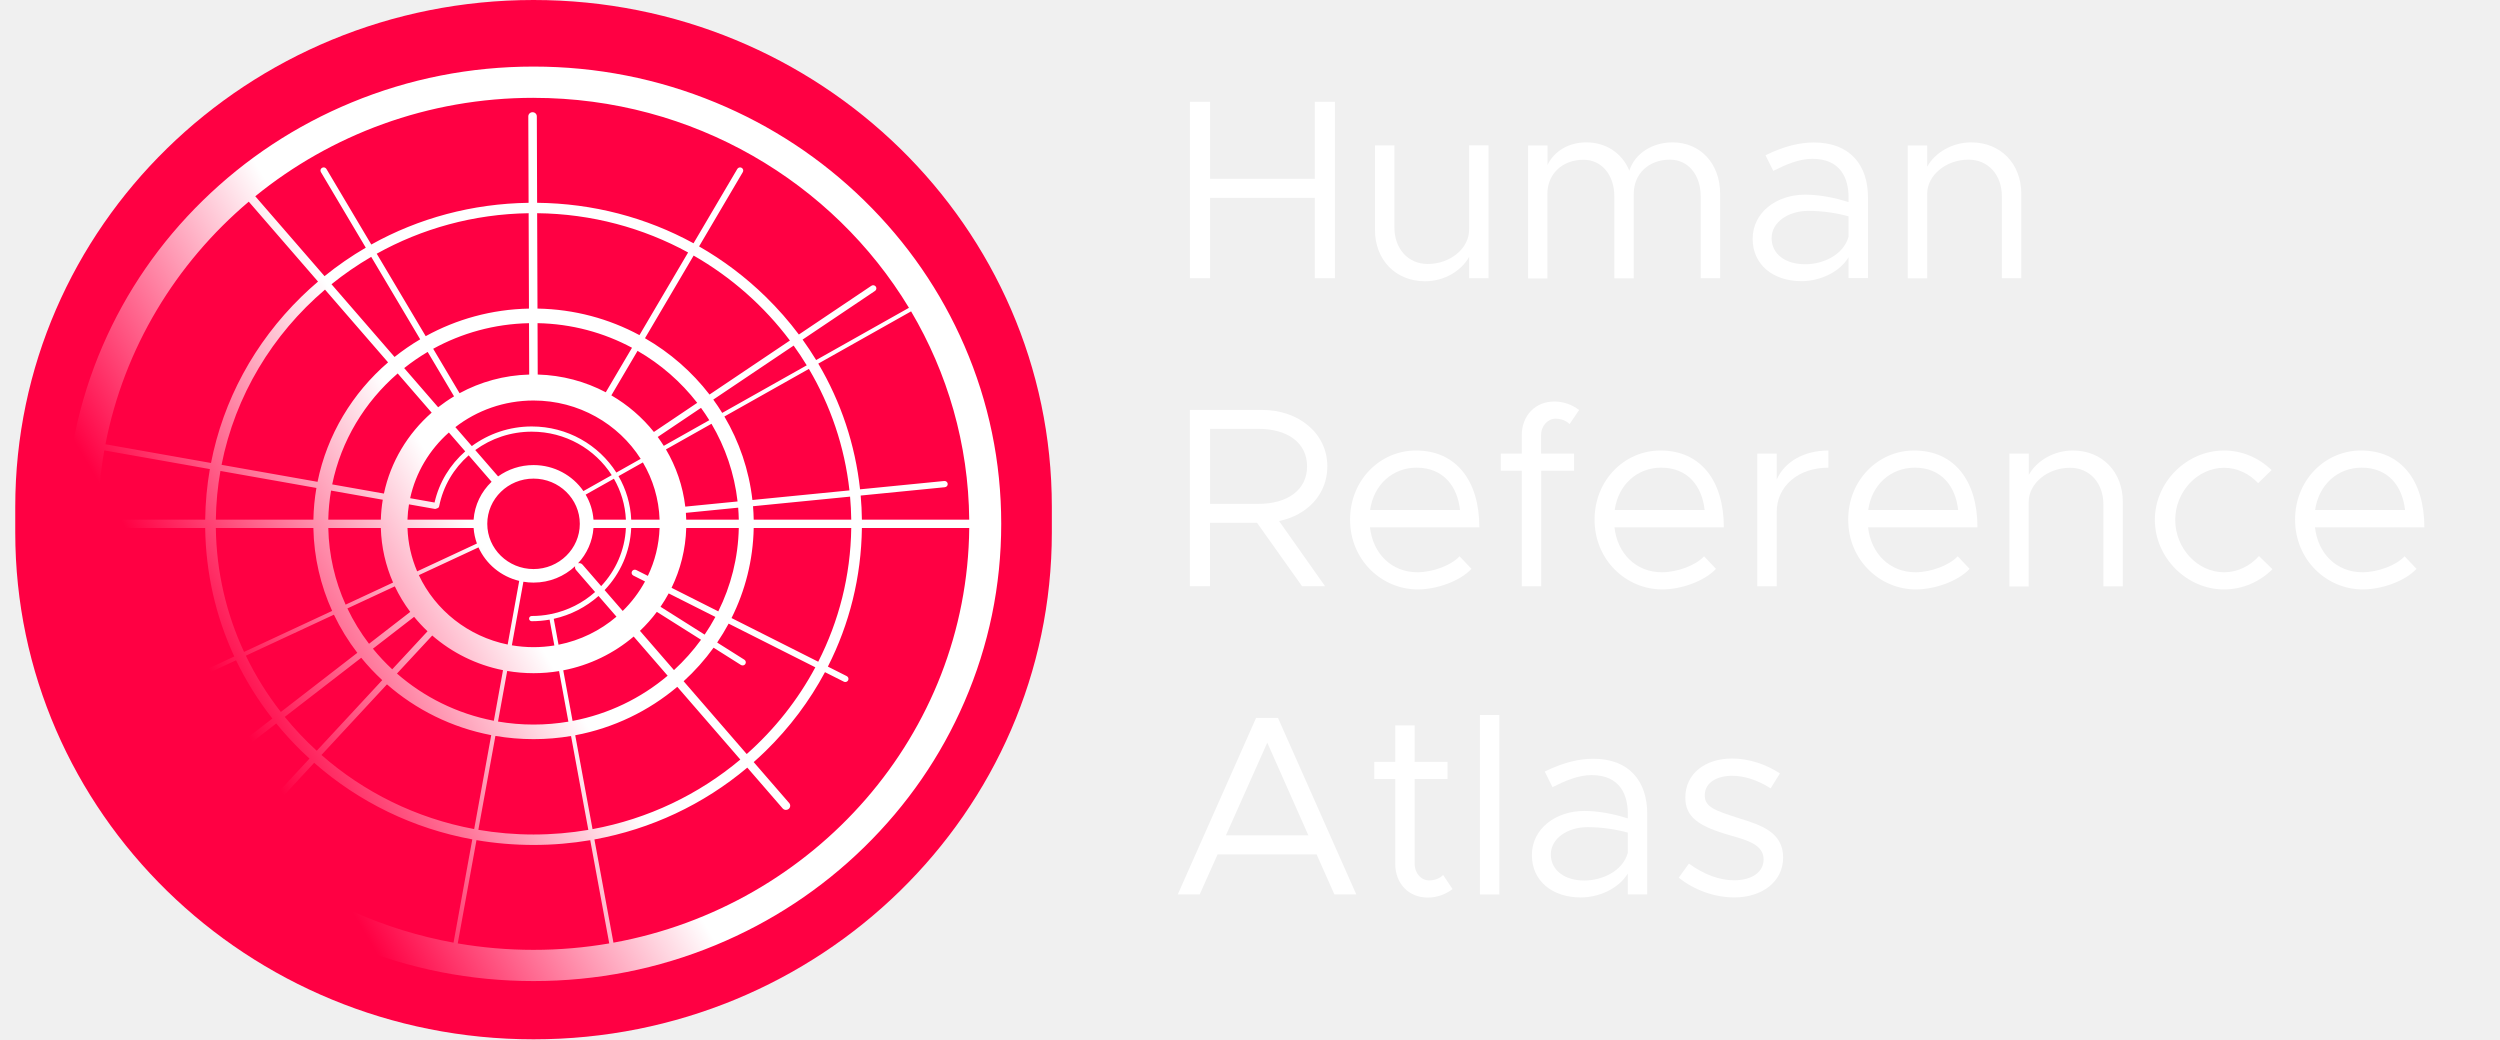
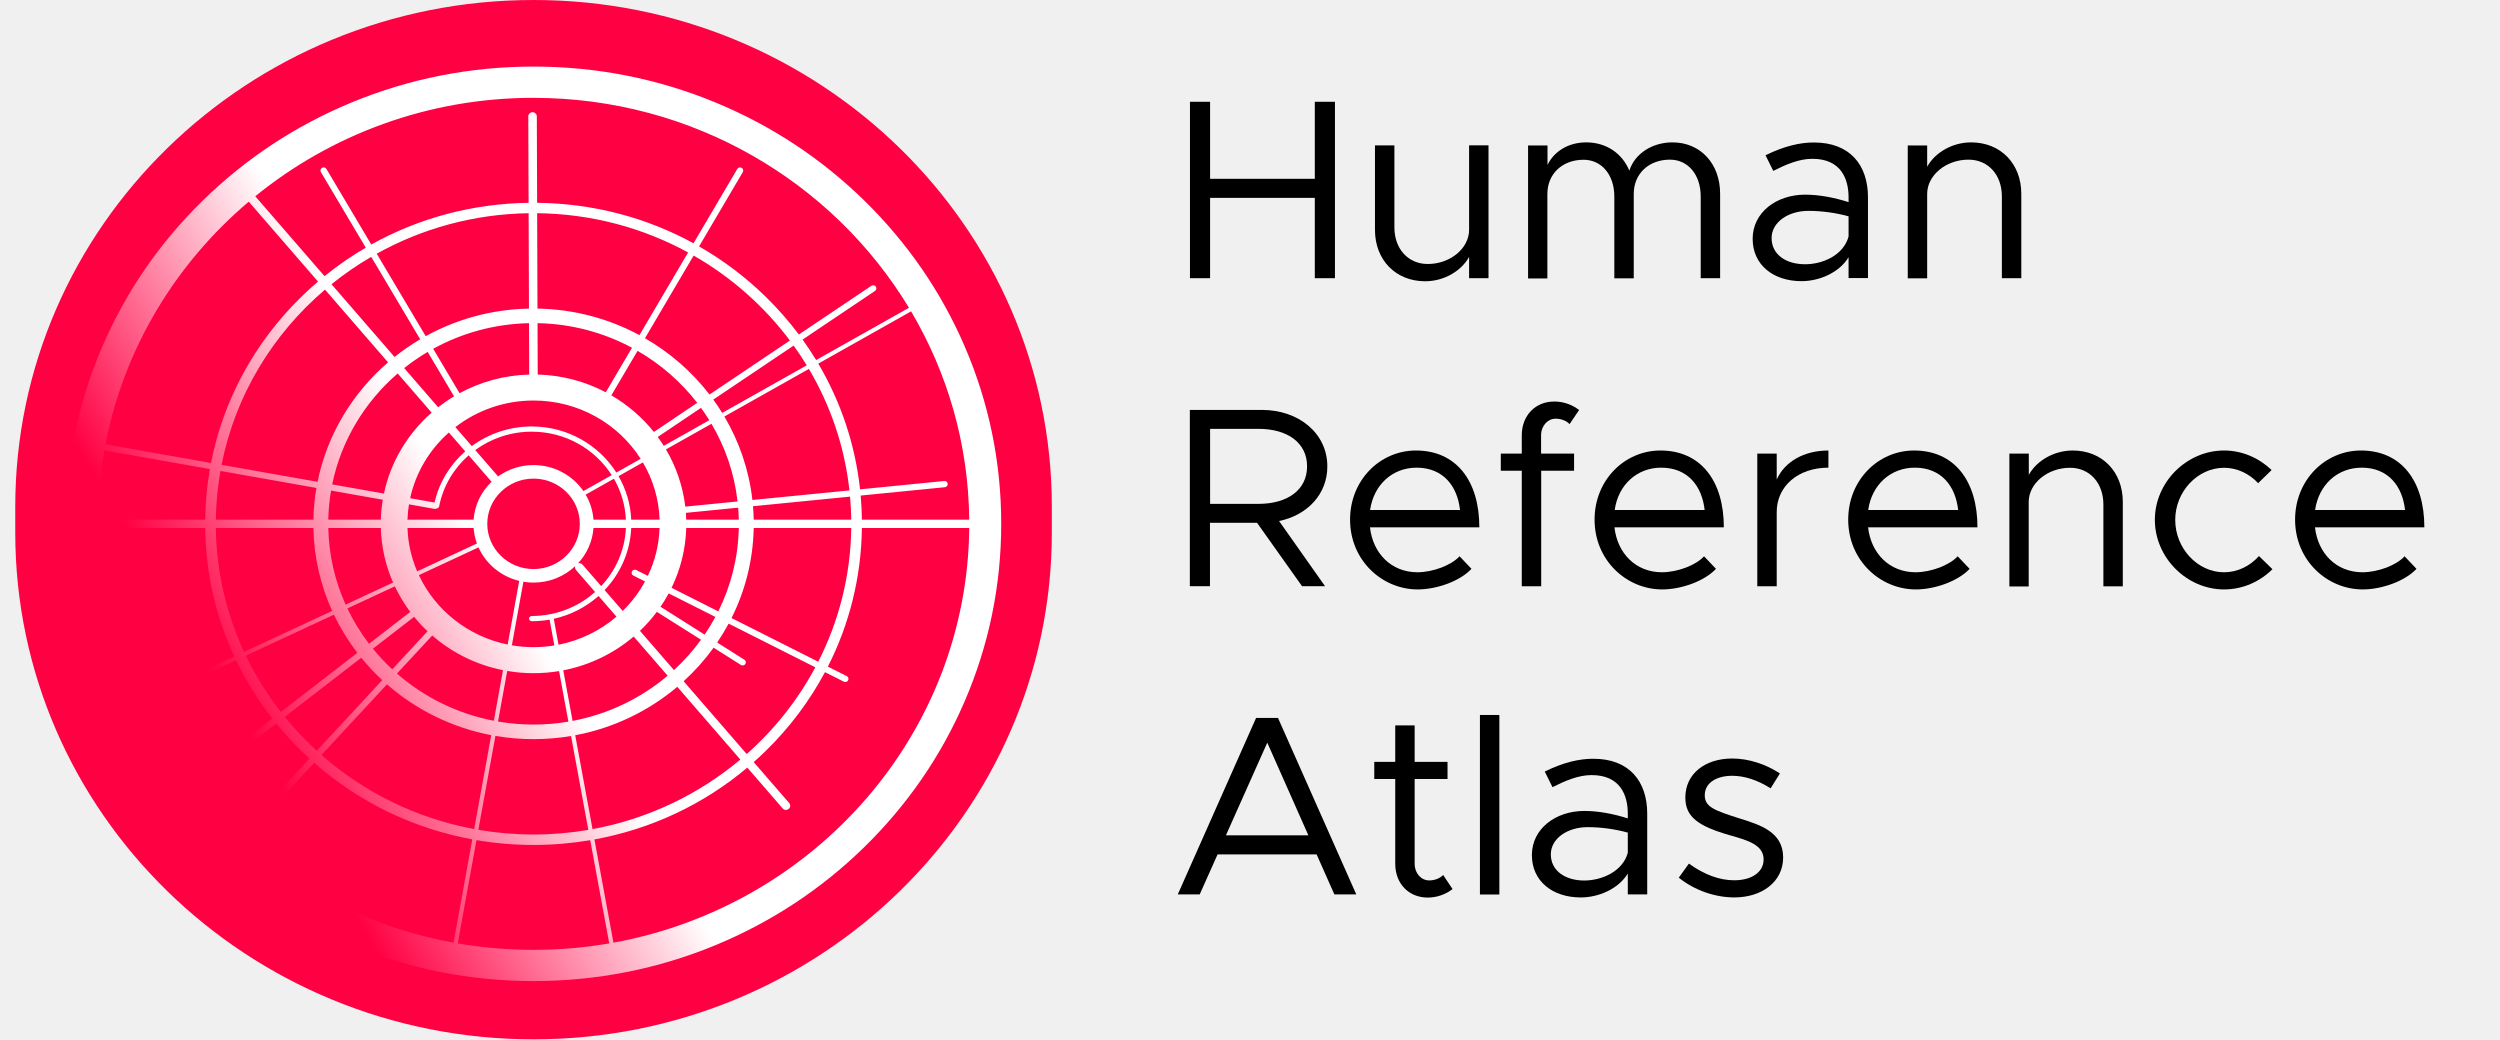
<svg xmlns="http://www.w3.org/2000/svg" width="178" height="74" viewBox="0 0 178 74" fill="none">
-   <path d="M95.048 7.246V19.808H93.614V14.088H86.158V19.808H84.725V7.246H86.158V12.731H93.614V7.246H95.048Z" fill="white" />
-   <path d="M105.982 10.354V19.807H104.6V18.291C104.048 19.293 102.818 20.026 101.47 20.026C99.374 20.026 97.898 18.51 97.898 16.37V10.354H99.281V16.184C99.281 17.718 100.257 18.796 101.656 18.796C103.259 18.796 104.6 17.684 104.6 16.361V10.346H105.982V10.354Z" fill="white" />
-   <path d="M122.473 13.793V19.809H121.09V13.979C121.09 12.445 120.191 11.367 118.902 11.367C117.392 11.367 116.323 12.369 116.323 13.802V19.817H114.94V13.987C114.94 12.454 114.041 11.375 112.752 11.375C111.242 11.375 110.173 12.378 110.173 13.81V19.826H108.799V10.356H110.182V11.746C110.657 10.76 111.691 10.137 112.938 10.137C114.372 10.137 115.5 10.92 116.009 12.15C116.399 10.929 117.646 10.137 119.08 10.137C121.073 10.137 122.473 11.653 122.473 13.793Z" fill="white" />
-   <path d="M133 14.046V19.8H131.618V18.317C130.939 19.429 129.522 20.019 128.267 20.019C126.265 20.019 124.789 18.865 124.789 17.003C124.789 15.124 126.486 13.86 128.521 13.86C129.556 13.86 130.642 14.079 131.618 14.391V14.046C131.618 12.765 131.1 11.307 129.039 11.307C128.08 11.307 127.122 11.729 126.257 12.167L125.705 11.055C127.071 10.38 128.208 10.145 129.132 10.145C131.728 10.136 133 11.762 133 14.046ZM131.618 16.843V15.402C130.752 15.166 129.777 15.014 128.75 15.014C127.334 15.014 126.138 15.815 126.138 16.952C126.138 18.123 127.164 18.814 128.513 18.814C129.76 18.823 131.253 18.182 131.618 16.843Z" fill="white" />
-   <path d="M143.916 13.793V19.809H142.533V13.979C142.533 12.445 141.558 11.367 140.158 11.367C138.555 11.367 137.215 12.479 137.215 13.802V19.817H135.832V10.356H137.215V11.872C137.766 10.87 138.996 10.137 140.345 10.137C142.44 10.137 143.916 11.653 143.916 13.793Z" fill="white" />
-   <path d="M91.07 37.097L94.345 41.739H92.707L89.501 37.223H86.15V41.739H84.717V29.186H89.849C92.462 29.186 94.506 30.845 94.506 33.204C94.514 35.184 93.081 36.684 91.07 37.097ZM86.159 35.875H89.603C91.664 35.875 93.064 34.889 93.064 33.204C93.064 31.519 91.664 30.534 89.603 30.534H86.159V35.875Z" fill="white" />
-   <path d="M103.921 39.608L104.769 40.502C103.938 41.395 102.266 41.968 100.943 41.968C98.407 41.968 96.125 39.903 96.125 36.997C96.125 34.182 98.263 32.076 100.816 32.076C103.683 32.076 105.329 34.233 105.329 37.544H97.542C97.745 39.389 99.052 40.746 100.926 40.746C102.046 40.737 103.327 40.249 103.921 39.608ZM97.55 36.314H103.954C103.768 34.612 102.758 33.298 100.858 33.298C99.17 33.298 97.813 34.486 97.55 36.314Z" fill="white" />
-   <path d="M109.733 32.295H112.074V33.517H109.733V41.74H108.35V33.517H106.857V32.295H108.35V30.997C108.35 29.59 109.309 28.588 110.666 28.588C111.311 28.588 111.939 28.807 112.431 29.195L111.752 30.197C111.548 29.978 111.184 29.81 110.759 29.81C110.208 29.81 109.725 30.307 109.725 30.997V32.295H109.733Z" fill="white" />
-   <path d="M121.329 39.608L122.177 40.502C121.346 41.395 119.675 41.968 118.351 41.968C115.815 41.968 113.533 39.903 113.533 36.997C113.533 34.182 115.671 32.076 118.224 32.076C121.091 32.076 122.737 34.233 122.737 37.544H114.95C115.153 39.389 116.46 40.746 118.334 40.746C119.454 40.737 120.743 40.249 121.329 39.608ZM114.967 36.314H121.371C121.185 34.612 120.175 33.298 118.275 33.298C116.587 33.298 115.221 34.486 114.967 36.314Z" fill="white" />
-   <path d="M130.183 32.076V33.298C128.029 33.298 126.502 34.612 126.502 36.457V41.74H125.119V32.295H126.502V34.14C127.07 32.877 128.436 32.076 130.183 32.076Z" fill="white" />
-   <path d="M139.387 39.608L140.236 40.502C139.404 41.395 137.733 41.968 136.41 41.968C133.874 41.968 131.592 39.903 131.592 36.997C131.592 34.182 133.729 32.076 136.283 32.076C139.15 32.076 140.795 34.233 140.795 37.544H133.008C133.212 39.389 134.518 40.746 136.393 40.746C137.504 40.737 138.794 40.249 139.387 39.608ZM133.017 36.314H139.421C139.235 34.612 138.225 33.298 136.334 33.298C134.637 33.298 133.271 34.486 133.017 36.314Z" fill="white" />
-   <path d="M151.144 35.733V41.748H149.761V35.918C149.761 34.385 148.786 33.306 147.386 33.306C145.783 33.306 144.443 34.418 144.443 35.741V41.757H143.068V32.295H144.451V33.812C145.002 32.809 146.232 32.076 147.581 32.076C149.676 32.076 151.144 33.593 151.144 35.733Z" fill="white" />
-   <path d="M153.426 37.013C153.426 34.326 155.691 32.076 158.354 32.076C159.644 32.076 160.84 32.607 161.739 33.466L160.78 34.402C160.153 33.727 159.287 33.306 158.354 33.306C156.463 33.306 154.876 35.008 154.876 37.013C154.876 39.044 156.463 40.746 158.354 40.746C159.313 40.746 160.195 40.308 160.84 39.592L161.798 40.527C160.899 41.42 159.677 41.968 158.354 41.968C155.691 41.968 153.426 39.701 153.426 37.013Z" fill="white" />
-   <path d="M171.206 39.608L172.054 40.502C171.223 41.395 169.552 41.968 168.228 41.968C165.692 41.968 163.41 39.903 163.41 36.997C163.41 34.182 165.548 32.076 168.101 32.076C170.968 32.076 172.614 34.233 172.614 37.544H164.827C165.03 39.389 166.337 40.746 168.211 40.746C169.331 40.737 170.62 40.249 171.206 39.608ZM164.835 36.314H171.24C171.053 34.612 170.044 33.298 168.152 33.298C166.455 33.298 165.098 34.486 164.835 36.314Z" fill="white" />
-   <path d="M93.742 60.832H86.693L85.42 63.679H83.859L89.433 51.117H90.993L96.566 63.679H95.006L93.742 60.832ZM93.156 59.475L90.23 52.878L87.286 59.475H93.156Z" fill="white" />
-   <path d="M103.421 63.301C102.92 63.688 102.301 63.907 101.656 63.907C100.291 63.907 99.341 62.905 99.341 61.498V55.465H97.848V54.243H99.341V51.648H100.723V54.243H103.064V55.465H100.723V61.498C100.723 62.189 101.198 62.686 101.758 62.686C102.182 62.686 102.547 62.517 102.751 62.298L103.421 63.301Z" fill="white" />
-   <path d="M105.371 50.906H106.754V63.688H105.371V50.906Z" fill="white" />
-   <path d="M117.282 57.925V63.679H115.899V62.196C115.22 63.308 113.804 63.898 112.548 63.898C110.546 63.898 109.07 62.744 109.07 60.882C109.07 59.003 110.767 57.739 112.803 57.739C113.829 57.739 114.923 57.958 115.899 58.27V57.925C115.899 56.644 115.381 55.186 113.32 55.186C112.362 55.186 111.403 55.608 110.538 56.046L109.986 54.934C111.352 54.26 112.489 54.024 113.413 54.024C116.009 54.007 117.282 55.641 117.282 57.925ZM115.899 60.722V59.281C115.034 59.045 114.058 58.893 113.032 58.893C111.615 58.893 110.419 59.694 110.419 60.831C110.419 62.002 111.454 62.693 112.794 62.693C114.041 62.693 115.534 62.053 115.899 60.722Z" fill="white" />
-   <path d="M119.529 62.49L120.25 61.488C121.336 62.271 122.422 62.676 123.474 62.676C124.729 62.676 125.569 62.094 125.569 61.193C125.569 60.165 124.466 59.836 123.177 59.474C120.878 58.817 119.996 58.143 119.996 56.786C119.996 55.068 121.429 54.006 123.33 54.006C124.509 54.006 125.722 54.41 126.731 55.068L126.069 56.129C125.111 55.522 124.178 55.236 123.33 55.236C122.261 55.236 121.379 55.708 121.379 56.626C121.379 57.452 122.074 57.705 123.847 58.269C125.374 58.741 126.96 59.255 126.96 61.05C126.96 62.785 125.45 63.897 123.482 63.897C122.142 63.897 120.666 63.409 119.529 62.49Z" fill="white" />
+   <path d="M95.048 7.246V19.808H93.614V14.088H86.158V19.808H84.725V7.246H86.158V12.731H93.614V7.246H95.048Z" fill="currentColor" />
+   <path d="M105.982 10.354V19.807H104.6V18.291C104.048 19.293 102.818 20.026 101.47 20.026C99.374 20.026 97.898 18.51 97.898 16.37V10.354H99.281V16.184C99.281 17.718 100.257 18.796 101.656 18.796C103.259 18.796 104.6 17.684 104.6 16.361V10.346H105.982V10.354Z" fill="currentColor" />
+   <path d="M122.473 13.793V19.809H121.09V13.979C121.09 12.445 120.191 11.367 118.902 11.367C117.392 11.367 116.323 12.369 116.323 13.802V19.817H114.94V13.987C114.94 12.454 114.041 11.375 112.752 11.375C111.242 11.375 110.173 12.378 110.173 13.81V19.826H108.799V10.356H110.182V11.746C110.657 10.76 111.691 10.137 112.938 10.137C114.372 10.137 115.5 10.92 116.009 12.15C116.399 10.929 117.646 10.137 119.08 10.137C121.073 10.137 122.473 11.653 122.473 13.793Z" fill="currentColor" />
+   <path d="M133 14.046V19.8H131.618V18.317C130.939 19.429 129.522 20.019 128.267 20.019C126.265 20.019 124.789 18.865 124.789 17.003C124.789 15.124 126.486 13.86 128.521 13.86C129.556 13.86 130.642 14.079 131.618 14.391V14.046C131.618 12.765 131.1 11.307 129.039 11.307C128.08 11.307 127.122 11.729 126.257 12.167L125.705 11.055C127.071 10.38 128.208 10.145 129.132 10.145C131.728 10.136 133 11.762 133 14.046ZM131.618 16.843V15.402C130.752 15.166 129.777 15.014 128.75 15.014C127.334 15.014 126.138 15.815 126.138 16.952C126.138 18.123 127.164 18.814 128.513 18.814C129.76 18.823 131.253 18.182 131.618 16.843Z" fill="currentColor" />
+   <path d="M143.916 13.793V19.809H142.533V13.979C142.533 12.445 141.558 11.367 140.158 11.367C138.555 11.367 137.215 12.479 137.215 13.802V19.817H135.832V10.356H137.215V11.872C137.766 10.87 138.996 10.137 140.345 10.137C142.44 10.137 143.916 11.653 143.916 13.793Z" fill="currentColor" />
+   <path d="M91.07 37.097L94.345 41.739H92.707L89.501 37.223H86.15V41.739H84.717V29.186H89.849C92.462 29.186 94.506 30.845 94.506 33.204C94.514 35.184 93.081 36.684 91.07 37.097ZM86.159 35.875H89.603C91.664 35.875 93.064 34.889 93.064 33.204C93.064 31.519 91.664 30.534 89.603 30.534H86.159V35.875Z" fill="currentColor" />
+   <path d="M103.921 39.608L104.769 40.502C103.938 41.395 102.266 41.968 100.943 41.968C98.407 41.968 96.125 39.903 96.125 36.997C96.125 34.182 98.263 32.076 100.816 32.076C103.683 32.076 105.329 34.233 105.329 37.544H97.542C97.745 39.389 99.052 40.746 100.926 40.746C102.046 40.737 103.327 40.249 103.921 39.608ZM97.55 36.314H103.954C103.768 34.612 102.758 33.298 100.858 33.298C99.17 33.298 97.813 34.486 97.55 36.314Z" fill="currentColor" />
+   <path d="M109.733 32.295H112.074V33.517H109.733V41.74H108.35V33.517H106.857V32.295H108.35V30.997C108.35 29.59 109.309 28.588 110.666 28.588C111.311 28.588 111.939 28.807 112.431 29.195L111.752 30.197C111.548 29.978 111.184 29.81 110.759 29.81C110.208 29.81 109.725 30.307 109.725 30.997V32.295H109.733Z" fill="currentColor" />
+   <path d="M121.329 39.608L122.177 40.502C121.346 41.395 119.675 41.968 118.351 41.968C115.815 41.968 113.533 39.903 113.533 36.997C113.533 34.182 115.671 32.076 118.224 32.076C121.091 32.076 122.737 34.233 122.737 37.544H114.95C115.153 39.389 116.46 40.746 118.334 40.746C119.454 40.737 120.743 40.249 121.329 39.608ZM114.967 36.314H121.371C121.185 34.612 120.175 33.298 118.275 33.298C116.587 33.298 115.221 34.486 114.967 36.314Z" fill="currentColor" />
+   <path d="M130.183 32.076V33.298C128.029 33.298 126.502 34.612 126.502 36.457V41.74H125.119V32.295H126.502V34.14C127.07 32.877 128.436 32.076 130.183 32.076Z" fill="currentColor" />
+   <path d="M139.387 39.608L140.236 40.502C139.404 41.395 137.733 41.968 136.41 41.968C133.874 41.968 131.592 39.903 131.592 36.997C131.592 34.182 133.729 32.076 136.283 32.076C139.15 32.076 140.795 34.233 140.795 37.544H133.008C133.212 39.389 134.518 40.746 136.393 40.746C137.504 40.737 138.794 40.249 139.387 39.608ZM133.017 36.314H139.421C139.235 34.612 138.225 33.298 136.334 33.298C134.637 33.298 133.271 34.486 133.017 36.314Z" fill="currentColor" />
+   <path d="M151.144 35.733V41.748H149.761V35.918C149.761 34.385 148.786 33.306 147.386 33.306C145.783 33.306 144.443 34.418 144.443 35.741V41.757H143.068V32.295H144.451V33.812C145.002 32.809 146.232 32.076 147.581 32.076C149.676 32.076 151.144 33.593 151.144 35.733Z" fill="currentColor" />
+   <path d="M153.426 37.013C153.426 34.326 155.691 32.076 158.354 32.076C159.644 32.076 160.84 32.607 161.739 33.466L160.78 34.402C160.153 33.727 159.287 33.306 158.354 33.306C156.463 33.306 154.876 35.008 154.876 37.013C154.876 39.044 156.463 40.746 158.354 40.746C159.313 40.746 160.195 40.308 160.84 39.592L161.798 40.527C160.899 41.42 159.677 41.968 158.354 41.968C155.691 41.968 153.426 39.701 153.426 37.013Z" fill="currentColor" />
+   <path d="M171.206 39.608L172.054 40.502C171.223 41.395 169.552 41.968 168.228 41.968C165.692 41.968 163.41 39.903 163.41 36.997C163.41 34.182 165.548 32.076 168.101 32.076C170.968 32.076 172.614 34.233 172.614 37.544H164.827C165.03 39.389 166.337 40.746 168.211 40.746C169.331 40.737 170.62 40.249 171.206 39.608ZM164.835 36.314H171.24C171.053 34.612 170.044 33.298 168.152 33.298C166.455 33.298 165.098 34.486 164.835 36.314Z" fill="currentColor" />
+   <path d="M93.742 60.832H86.693L85.42 63.679H83.859L89.433 51.117H90.993L96.566 63.679H95.006L93.742 60.832ZM93.156 59.475L90.23 52.878L87.286 59.475H93.156Z" fill="currentColor" />
+   <path d="M103.421 63.301C102.92 63.688 102.301 63.907 101.656 63.907C100.291 63.907 99.341 62.905 99.341 61.498V55.465H97.848V54.243H99.341V51.648H100.723V54.243H103.064V55.465H100.723V61.498C100.723 62.189 101.198 62.686 101.758 62.686C102.182 62.686 102.547 62.517 102.751 62.298L103.421 63.301Z" fill="currentColor" />
+   <path d="M105.371 50.906H106.754V63.688H105.371V50.906Z" fill="currentColor" />
+   <path d="M117.282 57.925V63.679H115.899V62.196C115.22 63.308 113.804 63.898 112.548 63.898C110.546 63.898 109.07 62.744 109.07 60.882C109.07 59.003 110.767 57.739 112.803 57.739C113.829 57.739 114.923 57.958 115.899 58.27V57.925C115.899 56.644 115.381 55.186 113.32 55.186C112.362 55.186 111.403 55.608 110.538 56.046L109.986 54.934C111.352 54.26 112.489 54.024 113.413 54.024C116.009 54.007 117.282 55.641 117.282 57.925ZM115.899 60.722V59.281C115.034 59.045 114.058 58.893 113.032 58.893C111.615 58.893 110.419 59.694 110.419 60.831C110.419 62.002 111.454 62.693 112.794 62.693C114.041 62.693 115.534 62.053 115.899 60.722Z" fill="currentColor" />
+   <path d="M119.529 62.49L120.25 61.488C121.336 62.271 122.422 62.676 123.474 62.676C124.729 62.676 125.569 62.094 125.569 61.193C125.569 60.165 124.466 59.836 123.177 59.474C120.878 58.817 119.996 58.143 119.996 56.786C119.996 55.068 121.429 54.006 123.33 54.006C124.509 54.006 125.722 54.41 126.731 55.068L126.069 56.129C125.111 55.522 124.178 55.236 123.33 55.236C122.261 55.236 121.379 55.708 121.379 56.626C121.379 57.452 122.074 57.705 123.847 58.269C125.374 58.741 126.96 59.255 126.96 61.05C126.96 62.785 125.45 63.897 123.482 63.897C122.142 63.897 120.666 63.409 119.529 62.49Z" fill="currentColor" />
  <path d="M74.891 36.08C74.891 16.153 58.369 0 37.988 0C17.608 0 1.086 16.153 1.086 36.08V37.92C1.086 57.847 17.608 74 37.988 74C58.369 74 74.891 57.847 74.891 37.92V36.08Z" fill="#FF0043" />
  <path d="M68.669 24.623C66.992 20.747 64.591 17.265 61.534 14.276C58.477 11.286 54.915 8.939 50.95 7.299C46.844 5.602 42.483 4.74 37.988 4.74C33.493 4.74 29.132 5.601 25.026 7.299C21.061 8.939 17.5 11.286 14.442 14.276C11.384 17.265 8.984 20.747 7.307 24.623C5.571 28.638 4.689 32.901 4.689 37.296C4.689 41.691 5.57 45.955 7.307 49.969C8.984 53.846 11.385 57.327 14.442 60.317C17.5 63.306 21.061 65.654 25.026 67.293C29.132 68.991 33.493 69.852 37.988 69.852C42.483 69.852 46.844 68.991 50.95 67.293C54.915 65.653 58.477 63.306 61.534 60.317C64.591 57.327 66.993 53.846 68.669 49.969C70.406 45.955 71.287 41.691 71.287 37.296C71.287 32.901 70.407 28.638 68.669 24.623ZM69.01 37H61.367C61.36 36.424 61.331 35.851 61.28 35.283L67.273 34.69C67.398 34.677 67.49 34.568 67.477 34.446C67.464 34.323 67.352 34.234 67.227 34.247L61.236 34.84C60.891 31.66 59.877 28.625 58.261 25.89L64.87 22.169C67.455 26.544 68.956 31.605 69.009 37H69.01ZM6.967 37C6.983 35.32 7.14 33.672 7.426 32.068L14.942 33.399C14.736 34.578 14.624 35.782 14.609 37H6.967ZM15.693 33.532L22.528 34.742C22.401 35.478 22.328 36.232 22.313 37H15.368C15.384 35.819 15.495 34.661 15.694 33.532H15.693ZM47.987 47.711L45.565 44.917C46.003 44.5 46.406 44.048 46.767 43.564L49.914 45.55C49.346 46.333 48.7 47.055 47.987 47.711ZM26.552 46.187L29.485 43.919C29.781 44.281 30.1 44.624 30.44 44.946L27.927 47.655C27.435 47.198 26.976 46.707 26.552 46.187ZM28.316 26.59L30.734 29.38C29.034 30.871 27.814 32.876 27.335 35.142L23.653 34.489C24.291 31.373 25.968 28.619 28.315 26.59H28.316ZM45.095 40.981L45.925 41.4C45.503 42.176 44.967 42.884 44.337 43.5L43.048 42.014C44.163 40.844 44.869 39.296 44.942 37.592H46.962C46.921 38.806 46.626 39.959 46.127 41.002L45.303 40.586C45.191 40.529 45.054 40.572 44.996 40.681C44.938 40.79 44.983 40.924 45.094 40.981L45.095 40.981ZM29.822 40.95L34.069 38.974C34.598 40.152 35.667 41.047 36.968 41.36L36.146 45.891C33.33 45.315 30.995 43.446 29.822 40.95ZM31.959 30.794L33.124 32.137C32.052 33.076 31.269 34.335 30.94 35.78L29.203 35.472C29.601 33.637 30.587 32.011 31.96 30.794H31.959ZM30.939 36.232C30.953 36.234 30.967 36.236 30.98 36.236C31.027 36.236 31.071 36.221 31.108 36.196C31.186 36.186 31.253 36.129 31.268 36.048C31.553 34.606 32.312 33.349 33.369 32.419L35.001 34.303C34.272 34.999 33.796 35.946 33.72 37H29.012C29.025 36.63 29.061 36.266 29.119 35.91L30.939 36.232ZM41.475 40.199C41.394 40.107 41.268 40.074 41.156 40.107C41.783 39.433 42.186 38.557 42.256 37.593H44.564C44.491 39.184 43.836 40.63 42.803 41.731L41.475 40.2L41.475 40.199ZM34.694 37.297C34.694 35.521 36.172 34.077 37.988 34.077C39.804 34.077 41.282 35.521 41.282 37.297C41.282 39.072 39.804 40.517 37.988 40.517C36.172 40.517 34.694 39.072 34.694 37.297ZM42.256 37C42.209 36.355 42.012 35.75 41.699 35.217L43.71 34.085C44.211 34.954 44.515 35.945 44.564 37H42.256ZM41.54 34.965C40.77 33.849 39.466 33.113 37.988 33.113C37.045 33.113 36.173 33.413 35.465 33.92L33.838 32.044C34.968 31.218 36.365 30.735 37.858 30.735C40.258 30.735 42.368 31.973 43.555 33.83L41.539 34.965H41.54ZM33.721 37.593C33.749 37.978 33.829 38.349 33.956 38.699L29.701 40.68C29.292 39.724 29.05 38.684 29.013 37.593H33.721ZM37.266 41.42C37.501 41.46 37.742 41.481 37.988 41.481C39.138 41.481 40.182 41.035 40.952 40.311C40.926 40.403 40.945 40.505 41.012 40.583L42.371 42.151C41.505 42.921 40.434 43.473 39.248 43.718C39.236 43.717 39.223 43.718 39.211 43.719C39.197 43.721 39.183 43.727 39.17 43.733C38.746 43.816 38.307 43.859 37.859 43.859C37.755 43.859 37.67 43.942 37.67 44.045C37.67 44.147 37.755 44.23 37.859 44.23C38.293 44.23 38.718 44.191 39.131 44.118L39.47 45.957C38.988 46.036 38.493 46.078 37.988 46.078C37.483 46.078 36.946 46.032 36.444 45.947L37.266 41.42ZM39.427 44.059C40.636 43.791 41.728 43.221 42.616 42.434L43.893 43.907C42.739 44.894 41.325 45.596 39.767 45.904L39.427 44.058L39.427 44.059ZM44.943 37.001C44.895 35.879 44.572 34.825 44.038 33.901L45.773 32.924C46.486 34.132 46.913 35.521 46.963 37.001H44.943ZM43.884 33.646C42.631 31.677 40.4 30.364 37.859 30.364C36.274 30.364 34.79 30.881 33.593 31.761L32.422 30.411C33.953 29.226 35.888 28.517 37.988 28.517C41.204 28.517 44.031 30.178 45.617 32.67L43.884 33.646ZM46.83 31.112L49.912 29.04C50.119 29.325 50.316 29.618 50.502 29.918L47.26 31.744C47.124 31.528 46.981 31.317 46.83 31.112ZM46.557 30.755C45.723 29.714 44.696 28.828 43.528 28.15L45.394 24.981C47.045 25.933 48.489 27.194 49.642 28.682L46.557 30.756V30.755ZM43.132 27.931C41.682 27.166 40.035 26.714 38.285 26.667L38.273 23.009C40.705 23.055 42.994 23.684 44.999 24.76L43.132 27.93V27.931ZM37.679 26.668C35.885 26.717 34.198 27.194 32.721 27.996L30.843 24.833C32.869 23.719 35.193 23.062 37.666 23.01L37.679 26.669V26.668ZM32.328 28.22C31.934 28.456 31.556 28.716 31.196 28.997L28.778 26.208C29.307 25.787 29.865 25.403 30.45 25.056L32.328 28.219V28.22ZM27.253 35.581C27.176 36.045 27.129 36.519 27.115 37.001H23.373C23.388 36.297 23.455 35.605 23.571 34.929L27.253 35.581H27.253ZM27.115 37.594C27.154 38.969 27.461 40.279 27.987 41.477L24.608 43.051C23.852 41.375 23.415 39.531 23.374 37.594H27.116H27.115ZM28.111 41.748C28.416 42.392 28.784 43.001 29.209 43.567L26.274 45.837C25.676 45.055 25.16 44.212 24.734 43.32L28.111 41.748ZM30.775 45.249C32.179 46.468 33.906 47.338 35.814 47.717L35.161 51.319C32.545 50.816 30.179 49.629 28.263 47.957L30.776 45.249H30.775ZM36.112 47.772C36.722 47.876 37.348 47.931 37.988 47.931C38.628 47.931 39.214 47.879 39.806 47.782L40.469 51.382C39.663 51.518 38.834 51.589 37.988 51.589C37.143 51.589 36.281 51.515 35.459 51.374L36.112 47.772ZM40.104 47.728C41.997 47.362 43.715 46.514 45.118 45.321L47.536 48.11C45.641 49.712 43.321 50.846 40.767 51.329L40.104 47.728ZM47.029 43.202C47.239 42.896 47.433 42.578 47.61 42.25L50.935 43.925C50.702 44.359 50.447 44.779 50.171 45.185L47.029 43.202ZM47.815 41.852C48.446 40.555 48.817 39.114 48.86 37.593H52.602C52.558 39.717 52.038 41.728 51.142 43.529L47.815 41.852H47.815ZM48.86 37C48.856 36.837 48.847 36.676 48.835 36.515L52.558 36.146C52.581 36.429 52.596 36.714 52.602 37H48.86ZM48.792 36.072C48.619 34.603 48.139 33.224 47.416 31.998L50.657 30.173C51.639 31.835 52.287 33.709 52.514 35.704L48.792 36.072ZM51.576 29.655L57.593 26.267C59.128 28.865 60.137 31.794 60.481 34.916L53.571 35.599C53.328 33.455 52.632 31.442 51.576 29.655ZM51.422 29.4C51.222 29.076 51.01 28.759 50.786 28.451L56.508 24.606C56.836 25.062 57.146 25.531 57.439 26.011L51.422 29.399V29.4ZM50.518 28.092C49.274 26.478 47.712 25.111 45.923 24.081L49.387 18.197C52.073 19.736 54.408 21.8 56.241 24.245L50.517 28.092H50.518ZM45.529 23.861C43.367 22.696 40.895 22.016 38.269 21.971L38.245 15.18C42.141 15.223 45.804 16.233 48.993 17.976L45.529 23.861ZM37.662 21.972C34.996 22.025 32.492 22.732 30.31 23.935L26.823 18.064C30.025 16.281 33.712 15.24 37.639 15.181L37.662 21.972ZM29.917 24.159C29.278 24.536 28.668 24.956 28.092 25.416L23.602 20.237C24.491 19.52 25.436 18.868 26.431 18.288L29.917 24.159ZM27.63 25.8C25.098 27.982 23.291 30.948 22.609 34.306L15.775 33.096C16.75 28.159 19.407 23.802 23.14 20.621L27.63 25.8ZM22.312 37.594C22.353 39.691 22.827 41.686 23.649 43.497L17.376 46.416C16.123 43.719 15.409 40.735 15.367 37.594H22.312H22.312ZM23.775 43.767C24.235 44.73 24.795 45.639 25.441 46.481L19.995 50.692C19.028 49.452 18.191 48.11 17.504 46.685L23.774 43.766L23.775 43.767ZM25.72 46.833C26.18 47.398 26.68 47.93 27.215 48.426L22.552 53.454C21.734 52.707 20.973 51.901 20.275 51.043L25.72 46.833ZM27.551 48.726C29.611 50.527 32.159 51.804 34.975 52.342L33.761 59.029C29.632 58.263 25.897 56.397 22.887 53.754L27.551 48.726ZM35.274 52.397C36.156 52.548 37.063 52.627 37.989 52.627C38.915 52.627 39.791 52.55 40.658 52.404L41.889 59.088C40.622 59.304 39.318 59.417 37.988 59.417C36.658 59.417 35.336 59.303 34.059 59.083L35.273 52.397H35.274ZM40.956 52.351C43.698 51.835 46.188 50.62 48.223 48.902L52.711 54.08C49.762 56.556 46.156 58.303 42.188 59.034L40.956 52.351ZM48.674 48.505C49.465 47.783 50.181 46.983 50.807 46.116L52.752 47.344C52.79 47.368 52.833 47.379 52.875 47.379C52.949 47.379 53.023 47.344 53.066 47.278C53.134 47.175 53.104 47.037 52.998 46.97L51.063 45.749C51.357 45.315 51.63 44.865 51.879 44.402L58.052 47.512C56.805 49.845 55.145 51.935 53.166 53.688L48.675 48.505H48.674ZM52.085 44.005C53.057 42.062 53.619 39.889 53.664 37.595H60.609C60.563 41.01 59.722 44.239 58.258 47.115L52.085 44.005V44.005ZM53.664 37.002C53.658 36.68 53.641 36.361 53.615 36.043L60.525 35.36C60.573 35.902 60.601 36.45 60.609 37.002H53.664ZM37.988 6.967C49.355 6.967 59.315 12.975 64.718 21.915L58.11 25.635C57.808 25.139 57.486 24.654 57.145 24.179L62.3 20.714C62.404 20.645 62.43 20.506 62.358 20.405C62.287 20.303 62.145 20.278 62.042 20.348L56.879 23.818C56.172 22.875 55.385 21.976 54.523 21.133C53.083 19.725 51.487 18.524 49.774 17.544L52.889 12.252C52.952 12.146 52.914 12.01 52.806 11.948C52.696 11.887 52.558 11.924 52.495 12.03L49.379 17.322C46.008 15.478 42.204 14.48 38.243 14.439L38.222 8.285C38.222 8.122 38.085 7.989 37.918 7.989H37.918C37.75 7.989 37.615 8.122 37.615 8.286L37.636 14.44C33.646 14.497 29.819 15.525 26.436 17.41L23.241 12.028C23.178 11.922 23.038 11.886 22.93 11.948C22.821 12.009 22.784 12.146 22.847 12.252L26.043 17.634C25.019 18.231 24.037 18.909 23.106 19.662L18.175 13.974C23.553 9.599 30.462 6.965 37.989 6.965L37.988 6.967ZM17.712 14.359L22.643 20.049C22.236 20.395 21.839 20.756 21.453 21.133C18.101 24.411 15.893 28.509 15.023 32.964L7.507 31.632C8.836 24.787 12.524 18.748 17.712 14.359ZM6.967 37.595H14.609C14.651 40.801 15.363 43.901 16.681 46.741L9.793 49.947C8.018 46.179 7.01 41.998 6.967 37.595ZM9.921 50.216L16.807 47.011C17.51 48.472 18.375 49.862 19.391 51.16L14.435 54.992C14.336 55.069 14.319 55.209 14.398 55.304C14.442 55.36 14.509 55.389 14.576 55.389C14.625 55.389 14.675 55.373 14.717 55.341L19.671 51.51C20.223 52.188 20.817 52.841 21.453 53.464C21.644 53.651 21.838 53.831 22.035 54.011L17.642 58.747C17.558 58.838 17.565 58.978 17.658 59.061C17.701 59.099 17.757 59.119 17.811 59.119C17.873 59.119 17.934 59.094 17.979 59.046L22.369 54.312C25.575 57.132 29.448 58.997 33.627 59.764L32.291 67.117C22.379 65.312 14.11 58.884 9.919 50.216H9.921ZM32.591 67.171L33.925 59.818C35.254 60.044 36.611 60.16 37.987 60.16C39.364 60.16 40.704 60.045 42.024 59.822L43.378 67.171C41.627 67.472 39.825 67.63 37.987 67.63C36.149 67.63 34.344 67.472 32.59 67.171H32.591ZM43.677 67.119L42.322 59.769C46.34 59.036 50.076 57.289 53.208 54.655L55.728 57.562C55.788 57.631 55.874 57.666 55.959 57.666C56.028 57.666 56.098 57.643 56.155 57.596C56.283 57.49 56.298 57.303 56.191 57.178L53.663 54.262C53.955 54.003 54.241 53.738 54.522 53.464C56.234 51.789 57.648 49.899 58.738 47.858L60.08 48.534C60.113 48.551 60.149 48.559 60.184 48.559C60.266 48.559 60.346 48.515 60.386 48.438C60.444 48.329 60.4 48.195 60.288 48.139L58.945 47.462C60.488 44.429 61.322 41.074 61.367 37.595H69.01C68.865 52.289 57.98 64.516 43.677 67.118V67.119Z" fill="url(#paint0_linear_9649_45107)" />
  <defs>
    <linearGradient id="paint0_linear_9649_45107" x1="9.144" y1="53.577" x2="66.174" y2="19.899" gradientUnits="userSpaceOnUse">
      <stop offset="0.12" stop-color="white" stop-opacity="0" />
      <stop offset="0.44" stop-color="white" />
    </linearGradient>
  </defs>
</svg>
